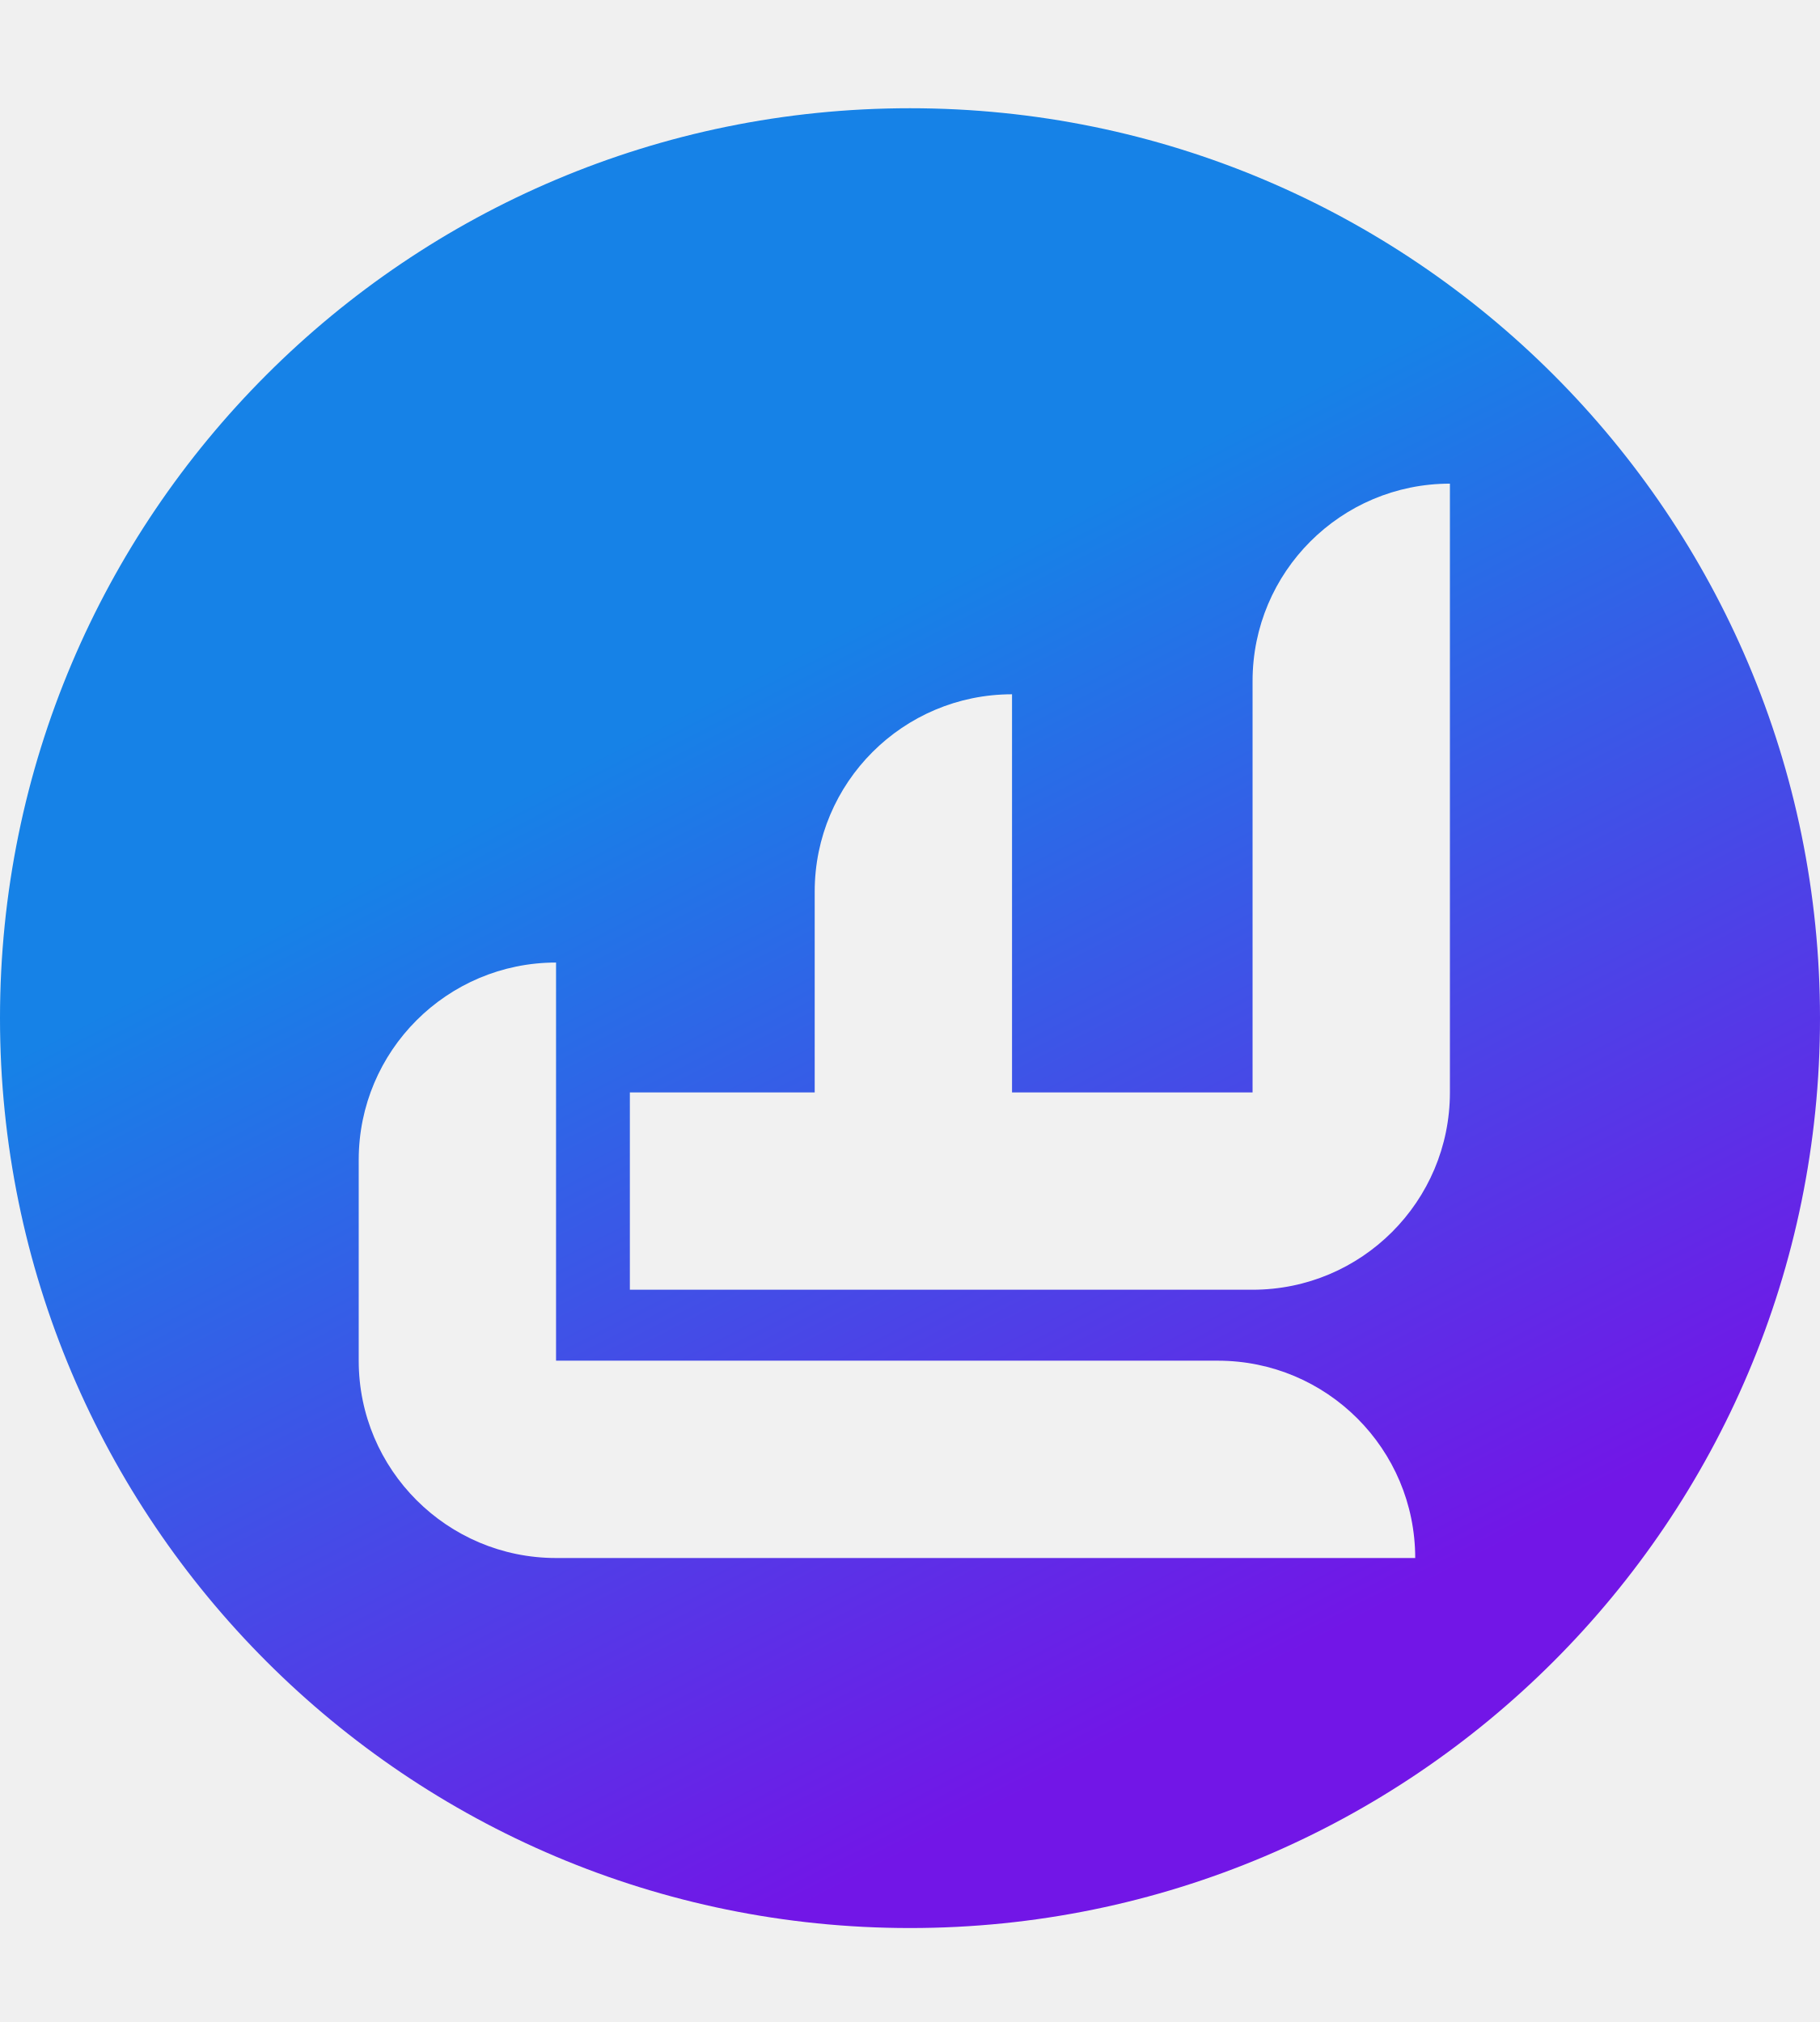
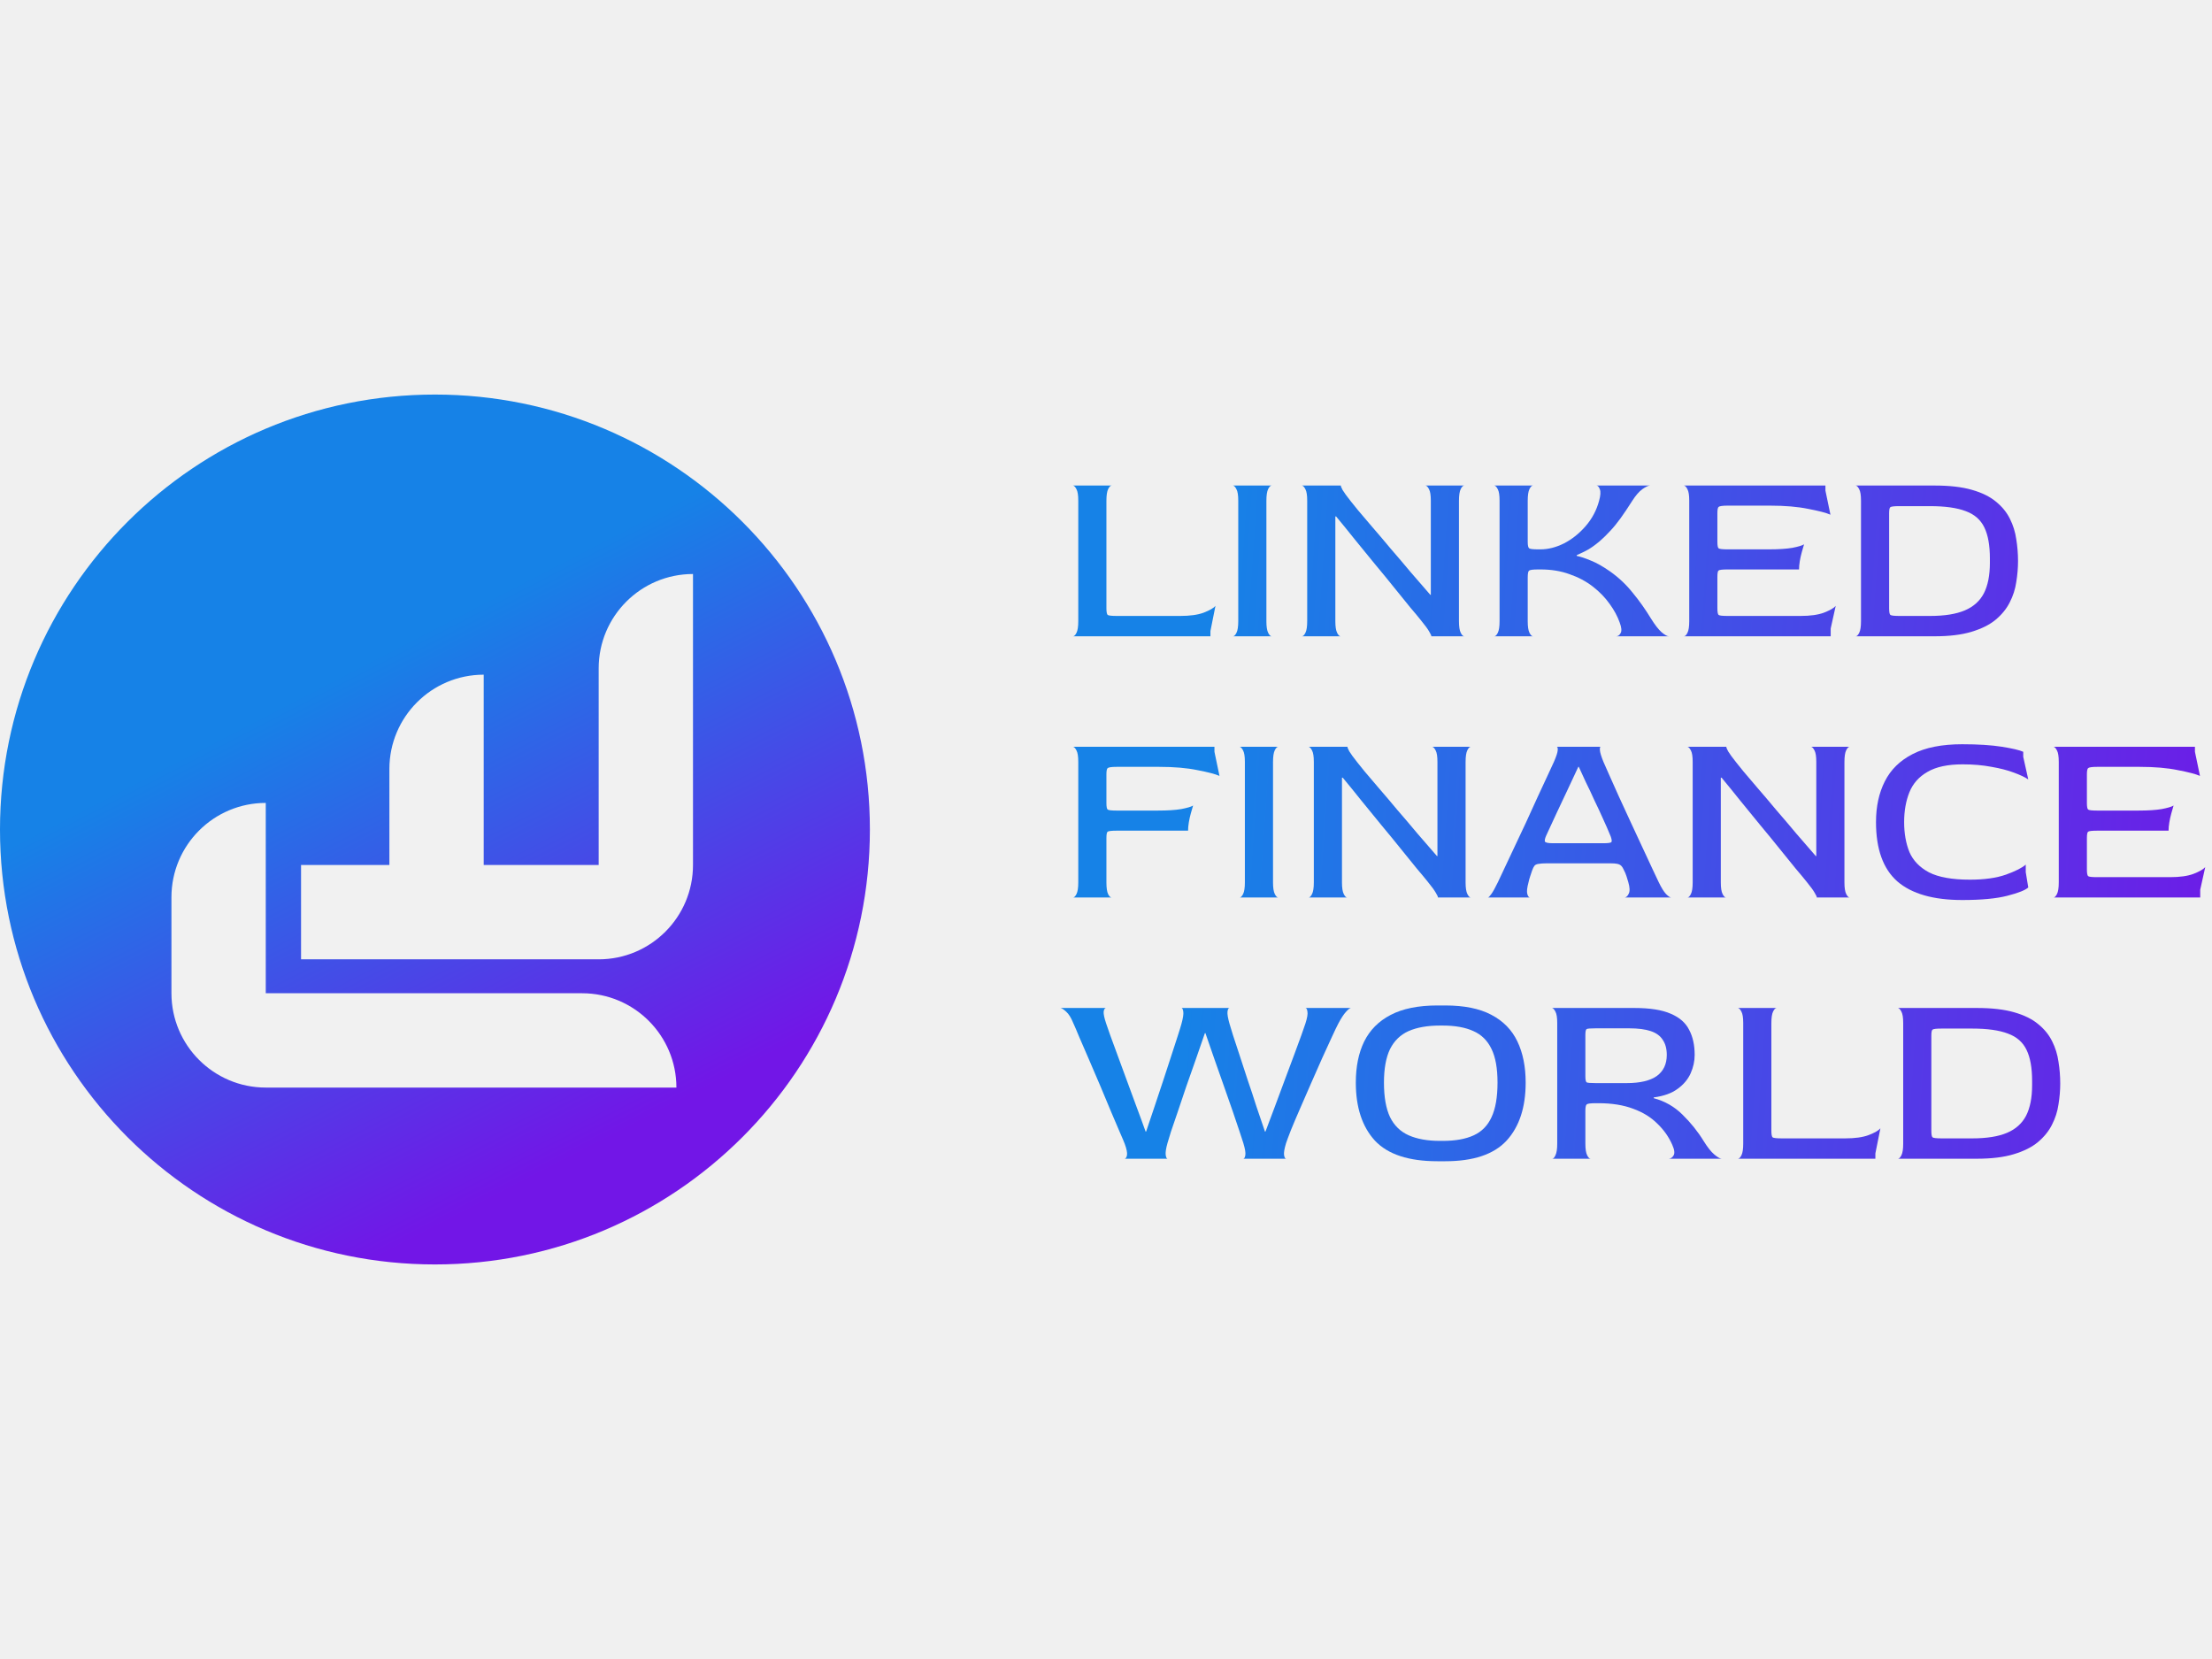
- <svg xmlns="http://www.w3.org/2000/svg" width="45" height="50" viewBox="0 0 102 103" fill="none">
-   <circle cx="51" cy="51.9" r="51" fill="url(#paint0_linear_480_27053)" />
-   <g clip-path="url(#clip0_480_27053)">
-     <path d="M81.259 21.942C75.151 21.942 70.199 26.894 70.199 33.002V56.064H56.718V33.748C50.61 33.748 45.659 38.699 45.659 44.807V56.064H35.3V67.123H70.199C76.307 67.123 81.259 62.172 81.259 56.064V21.942Z" fill="#F1F1F1" />
-     <path d="M68.254 71.1H31.163V59.942V48.784C25.055 48.784 20.104 53.736 20.104 59.844V71.1C20.104 77.208 25.066 82.16 31.163 82.16H79.314C79.314 76.052 74.362 71.1 68.254 71.1Z" fill="#F1F1F1" />
+ <svg xmlns="http://www.w3.org/2000/svg" width="80" height="60" viewBox="0 0 267 105" fill="none">
+   <circle cx="52.5" cy="52.5" r="52.5" fill="url(#paint0_linear_459_25152)" />
+   <g clip-path="url(#clip0_459_25152)">
+     <path d="M83.648 21.661C77.361 21.661 72.264 26.758 72.264 33.046V56.786H58.386V33.813C52.099 33.813 47.001 38.91 47.001 45.198V56.786H36.338V68.171H72.264C78.552 68.171 83.648 63.074 83.648 56.786V21.661Z" fill="#F1F1F1" />
+     <path d="M70.261 72.265H32.079V60.779V49.292C25.792 49.292 20.694 54.389 20.694 60.677V72.265C20.694 78.552 25.803 83.65 32.079 83.65H81.646C81.646 77.362 76.549 72.265 70.261 72.265Z" fill="#F1F1F1" />
  </g>
+   <path d="M129.516 29.178C129.658 29.178 129.799 29.037 129.941 28.754C130.083 28.471 130.153 28.006 130.153 27.359V12.801C130.153 12.154 130.083 11.7 129.941 11.437C129.799 11.153 129.658 11.002 129.516 10.982H134.187C134.045 10.982 133.904 11.123 133.762 11.406C133.621 11.689 133.55 12.165 133.55 12.832V25.782C133.55 26.227 133.601 26.5 133.702 26.601C133.823 26.681 134.187 26.722 134.793 26.722H142.466C143.639 26.722 144.579 26.59 145.287 26.328C146.015 26.045 146.49 25.772 146.712 25.509L146.106 28.542V29.178H129.516Z" fill="url(#paint1_linear_459_25152)" />
+   <path d="M148.827 29.178C148.968 29.178 149.11 29.037 149.251 28.754C149.393 28.471 149.464 28.006 149.464 27.359V12.801C149.464 12.154 149.393 11.7 149.251 11.437C149.11 11.153 148.968 11.002 148.827 10.982H153.497C153.356 10.982 153.214 11.123 153.073 11.406C152.931 11.689 152.86 12.165 152.86 12.832V27.359C152.86 28.006 152.931 28.471 153.073 28.754C153.214 29.037 153.356 29.178 153.497 29.178H148.827Z" fill="url(#paint2_linear_459_25152)" />
+   <path d="M157.149 29.178C157.291 29.178 157.432 29.037 157.574 28.754C157.715 28.471 157.786 28.006 157.786 27.359V12.801C157.786 12.154 157.715 11.7 157.574 11.437C157.432 11.153 157.291 11.002 157.149 10.982H161.85C161.83 11.042 161.901 11.224 162.062 11.528C162.244 11.831 162.568 12.276 163.033 12.862C163.174 13.044 163.468 13.408 163.912 13.954C164.377 14.5 164.954 15.177 165.641 15.986C166.329 16.774 167.067 17.644 167.855 18.594C168.664 19.524 169.473 20.474 170.281 21.445C171.11 22.395 171.899 23.305 172.647 24.174H172.708V12.801C172.708 12.154 172.637 11.7 172.495 11.437C172.354 11.153 172.212 11.002 172.071 10.982H176.741C176.6 10.982 176.458 11.123 176.317 11.406C176.175 11.689 176.104 12.165 176.104 12.832V27.359C176.104 28.006 176.175 28.471 176.317 28.754C176.458 29.037 176.6 29.178 176.741 29.178H172.768C172.788 29.118 172.708 28.936 172.526 28.633C172.344 28.309 172.02 27.864 171.555 27.298C171.252 26.914 170.807 26.378 170.221 25.691C169.654 24.983 169.007 24.184 168.28 23.295C167.552 22.385 166.773 21.435 165.944 20.444C165.136 19.453 164.327 18.463 163.518 17.472C162.73 16.481 161.982 15.561 161.274 14.712H161.183V27.359C161.183 28.006 161.254 28.471 161.395 28.754C161.537 29.037 161.678 29.178 161.82 29.178H157.149Z" fill="url(#paint3_linear_459_25152)" />
+   <path d="M180.369 29.178C180.511 29.178 180.652 29.037 180.794 28.754C180.935 28.471 181.006 28.006 181.006 27.359V12.801C181.006 12.154 180.935 11.7 180.794 11.437C180.652 11.153 180.511 11.002 180.369 10.982H185.04C184.898 10.982 184.757 11.123 184.615 11.406C184.474 11.689 184.403 12.165 184.403 12.832V17.775C184.403 18.22 184.463 18.483 184.585 18.564C184.706 18.645 185.06 18.685 185.646 18.685H185.949C186.88 18.685 187.83 18.442 188.8 17.957C189.771 17.452 190.64 16.754 191.409 15.864C192.177 14.975 192.713 13.964 193.016 12.832C193.198 12.185 193.228 11.72 193.107 11.437C193.006 11.153 192.874 11.002 192.713 10.982H199.172C198.97 10.982 198.667 11.123 198.263 11.406C197.858 11.689 197.444 12.165 197.019 12.832C196.493 13.661 196.018 14.368 195.594 14.955C195.169 15.541 194.755 16.047 194.35 16.471C193.966 16.896 193.542 17.31 193.077 17.715C192.45 18.24 191.894 18.624 191.409 18.867C190.923 19.11 190.559 19.282 190.317 19.383V19.474C190.802 19.575 191.378 19.767 192.045 20.05C192.713 20.313 193.481 20.747 194.35 21.354C195.402 22.102 196.312 22.961 197.08 23.932C197.868 24.882 198.606 25.923 199.294 27.055C199.759 27.804 200.183 28.349 200.568 28.693C200.952 29.017 201.245 29.178 201.447 29.178H195.078C195.301 29.178 195.483 29.047 195.624 28.784C195.766 28.521 195.725 28.097 195.503 27.511C195.24 26.762 194.836 26.014 194.29 25.266C193.744 24.498 193.066 23.8 192.258 23.174C191.449 22.547 190.519 22.051 189.468 21.688C188.416 21.303 187.254 21.111 185.98 21.111H185.646C185.019 21.111 184.655 21.162 184.554 21.263C184.453 21.344 184.403 21.627 184.403 22.112V27.359C184.403 28.006 184.474 28.471 184.615 28.754C184.757 29.037 184.898 29.178 185.04 29.178H180.369Z" fill="url(#paint4_linear_459_25152)" />
+   <path d="M203.263 29.178C203.405 29.178 203.546 29.037 203.688 28.754C203.829 28.471 203.9 28.006 203.9 27.359V12.801C203.9 12.154 203.829 11.7 203.688 11.437C203.546 11.153 203.405 11.002 203.263 10.982H220.338V11.588L220.944 14.5C220.439 14.277 219.549 14.045 218.276 13.802C217.002 13.539 215.465 13.408 213.666 13.408H208.54C207.934 13.408 207.57 13.459 207.448 13.56C207.347 13.64 207.297 13.893 207.297 14.318V17.775C207.297 18.22 207.347 18.483 207.448 18.564C207.57 18.645 207.924 18.685 208.51 18.685H213.514C214.687 18.685 215.627 18.624 216.335 18.503C217.062 18.361 217.538 18.22 217.76 18.078C217.679 18.341 217.588 18.655 217.487 19.019C217.386 19.383 217.305 19.747 217.244 20.11C217.184 20.474 217.153 20.808 217.153 21.111H208.51C207.924 21.111 207.57 21.152 207.448 21.233C207.347 21.293 207.297 21.556 207.297 22.021V25.782C207.297 26.247 207.347 26.52 207.448 26.601C207.55 26.681 207.903 26.722 208.51 26.722H217.335C218.508 26.722 219.448 26.59 220.156 26.328C220.884 26.045 221.359 25.772 221.581 25.509L220.975 28.238V29.178H203.263Z" fill="url(#paint5_linear_459_25152)" />
+   <path d="M223.995 29.178C224.137 29.178 224.278 29.037 224.42 28.754C224.561 28.471 224.632 28.006 224.632 27.359V12.801C224.632 12.154 224.561 11.7 224.42 11.437C224.278 11.153 224.137 11.002 223.995 10.982H233.518C235.318 10.982 236.814 11.153 238.007 11.497C239.22 11.841 240.19 12.316 240.918 12.923C241.666 13.529 242.232 14.227 242.617 15.015C243.001 15.784 243.254 16.602 243.375 17.472C243.516 18.341 243.587 19.221 243.587 20.11C243.587 20.919 243.516 21.758 243.375 22.628C243.254 23.477 242.991 24.296 242.586 25.084C242.202 25.852 241.636 26.55 240.888 27.177C240.16 27.783 239.19 28.269 237.976 28.633C236.784 28.997 235.297 29.178 233.518 29.178H223.995ZM229.242 26.722H232.972C234.711 26.722 236.106 26.5 237.158 26.055C238.209 25.61 238.977 24.922 239.463 23.992C239.948 23.042 240.19 21.819 240.19 20.323V19.777C240.19 18.2 239.968 16.956 239.523 16.047C239.078 15.116 238.33 14.459 237.279 14.075C236.228 13.671 234.792 13.469 232.972 13.469H229.242C228.656 13.469 228.302 13.509 228.181 13.59C228.079 13.651 228.029 13.893 228.029 14.318V25.812C228.029 26.257 228.079 26.52 228.181 26.601C228.302 26.681 228.656 26.722 229.242 26.722Z" fill="url(#paint6_linear_459_25152)" />
+   <path d="M129.516 60.709C129.658 60.709 129.799 60.567 129.941 60.284C130.083 60.001 130.153 59.536 130.153 58.889V44.332C130.153 43.685 130.083 43.23 129.941 42.967C129.799 42.684 129.658 42.532 129.516 42.512H146.591V43.119L147.198 46.03C146.692 45.808 145.803 45.575 144.529 45.333C143.255 45.07 141.718 44.938 139.919 44.938H134.793C134.187 44.938 133.823 44.989 133.702 45.09C133.601 45.171 133.55 45.424 133.55 45.848V49.306C133.55 49.75 133.601 50.013 133.702 50.094C133.823 50.175 134.177 50.215 134.763 50.215H139.767C140.94 50.215 141.88 50.155 142.588 50.033C143.316 49.892 143.791 49.75 144.013 49.609C143.932 49.872 143.841 50.185 143.74 50.549C143.639 50.913 143.558 51.277 143.498 51.641C143.437 52.005 143.407 52.338 143.407 52.642H134.763C134.177 52.642 133.823 52.682 133.702 52.763C133.601 52.824 133.55 53.087 133.55 53.551V58.889C133.55 59.556 133.621 60.032 133.762 60.315C133.904 60.578 134.045 60.709 134.187 60.709H129.516Z" fill="url(#paint7_linear_459_25152)" />
+   <path d="M149.626 60.709C149.768 60.709 149.91 60.567 150.051 60.284C150.193 60.001 150.263 59.536 150.263 58.889V44.332C150.263 43.685 150.193 43.23 150.051 42.967C149.91 42.684 149.768 42.532 149.626 42.512H154.297C154.155 42.512 154.014 42.654 153.872 42.937C153.731 43.22 153.66 43.695 153.66 44.362V58.889C153.66 59.536 153.731 60.001 153.872 60.284C154.014 60.567 154.155 60.709 154.297 60.709H149.626Z" fill="url(#paint8_linear_459_25152)" />
+   <path d="M157.949 60.709C158.09 60.709 158.232 60.567 158.373 60.284C158.515 60.001 158.586 59.536 158.586 58.889V44.332C158.586 43.685 158.515 43.23 158.373 42.967C158.232 42.684 158.09 42.532 157.949 42.512H162.65C162.63 42.573 162.7 42.755 162.862 43.058C163.044 43.361 163.368 43.806 163.833 44.392C163.974 44.574 164.267 44.938 164.712 45.484C165.177 46.03 165.753 46.708 166.441 47.516C167.128 48.305 167.866 49.174 168.655 50.124C169.463 51.054 170.272 52.005 171.081 52.975C171.91 53.926 172.698 54.835 173.447 55.705H173.507V44.332C173.507 43.685 173.436 43.23 173.295 42.967C173.153 42.684 173.012 42.532 172.87 42.512H177.541C177.399 42.512 177.258 42.654 177.116 42.937C176.975 43.22 176.904 43.695 176.904 44.362V58.889C176.904 59.536 176.975 60.001 177.116 60.284C177.258 60.567 177.399 60.709 177.541 60.709H173.568C173.588 60.648 173.507 60.466 173.325 60.163C173.143 59.84 172.82 59.395 172.355 58.829C172.051 58.444 171.607 57.909 171.02 57.221C170.454 56.514 169.807 55.715 169.079 54.825C168.351 53.916 167.573 52.965 166.744 51.974C165.935 50.984 165.127 49.993 164.318 49.002C163.529 48.012 162.781 47.092 162.074 46.242H161.983V58.889C161.983 59.536 162.053 60.001 162.195 60.284C162.336 60.567 162.478 60.709 162.619 60.709H157.949Z" fill="url(#paint9_linear_459_25152)" />
+   <path d="M179.592 60.709C179.673 60.709 179.814 60.567 180.016 60.284C180.219 60.001 180.481 59.526 180.805 58.859C180.946 58.556 181.189 58.04 181.533 57.312C181.876 56.584 182.281 55.725 182.746 54.734C183.211 53.744 183.696 52.712 184.202 51.641C184.707 50.549 185.182 49.508 185.627 48.517C186.092 47.526 186.496 46.657 186.84 45.909C187.184 45.161 187.426 44.635 187.568 44.332C187.851 43.685 188.003 43.22 188.023 42.937C188.043 42.654 188.003 42.512 187.902 42.512H193.209C193.128 42.512 193.098 42.654 193.118 42.937C193.138 43.22 193.28 43.685 193.543 44.332C193.684 44.635 193.917 45.161 194.24 45.909C194.564 46.637 194.948 47.496 195.393 48.487C195.858 49.477 196.333 50.509 196.818 51.58C197.303 52.632 197.778 53.653 198.243 54.643C198.708 55.634 199.113 56.503 199.457 57.252C199.8 58 200.053 58.535 200.215 58.859C200.538 59.526 200.831 60.001 201.094 60.284C201.377 60.567 201.59 60.709 201.731 60.709H196.12C196.323 60.669 196.484 60.507 196.606 60.224C196.747 59.941 196.727 59.486 196.545 58.859C196.505 58.697 196.434 58.465 196.333 58.161C196.232 57.858 196.141 57.636 196.06 57.494C195.939 57.211 195.817 57.009 195.696 56.888C195.575 56.766 195.413 56.685 195.211 56.645C195.029 56.605 194.766 56.584 194.422 56.584H186.658C186.274 56.584 185.971 56.605 185.748 56.645C185.526 56.665 185.354 56.736 185.233 56.857C185.132 56.979 185.031 57.181 184.929 57.464C184.849 57.706 184.768 57.949 184.687 58.192C184.606 58.434 184.545 58.657 184.505 58.859C184.323 59.526 184.272 60.001 184.353 60.284C184.434 60.567 184.545 60.709 184.687 60.709H179.592ZM187.447 54.158H193.543C194.129 54.158 194.452 54.108 194.513 54.006C194.574 53.905 194.543 53.683 194.422 53.339C194.159 52.692 193.856 51.995 193.512 51.247C193.169 50.478 192.815 49.72 192.451 48.972C192.107 48.204 191.763 47.476 191.42 46.788C191.096 46.081 190.813 45.464 190.57 44.938H190.51C190.085 45.828 189.651 46.758 189.206 47.728C188.761 48.679 188.336 49.579 187.932 50.428C187.548 51.257 187.234 51.934 186.992 52.46C186.749 52.985 186.628 53.248 186.628 53.248C186.486 53.572 186.436 53.804 186.476 53.946C186.537 54.087 186.86 54.158 187.447 54.158Z" fill="url(#paint10_linear_459_25152)" />
+   <path d="M203.678 60.709C203.819 60.709 203.961 60.567 204.102 60.284C204.244 60.001 204.315 59.536 204.315 58.889V44.332C204.315 43.685 204.244 43.23 204.102 42.967C203.961 42.684 203.819 42.532 203.678 42.512H208.379C208.358 42.573 208.429 42.755 208.591 43.058C208.773 43.361 209.096 43.806 209.561 44.392C209.703 44.574 209.996 44.938 210.441 45.484C210.906 46.03 211.482 46.708 212.17 47.516C212.857 48.305 213.595 49.174 214.384 50.124C215.192 51.054 216.001 52.005 216.81 52.975C217.639 53.926 218.427 54.835 219.175 55.705H219.236V44.332C219.236 43.685 219.165 43.23 219.024 42.967C218.882 42.684 218.741 42.532 218.599 42.512H223.27C223.128 42.512 222.987 42.654 222.845 42.937C222.704 43.22 222.633 43.695 222.633 44.362V58.889C222.633 59.536 222.704 60.001 222.845 60.284C222.987 60.567 223.128 60.709 223.27 60.709H219.297C219.317 60.648 219.236 60.466 219.054 60.163C218.872 59.84 218.549 59.395 218.084 58.829C217.78 58.444 217.336 57.909 216.749 57.221C216.183 56.514 215.536 55.715 214.808 54.825C214.08 53.916 213.302 52.965 212.473 51.974C211.664 50.984 210.855 49.993 210.047 49.002C209.258 48.012 208.51 47.092 207.802 46.242H207.711V58.889C207.711 59.536 207.782 60.001 207.924 60.284C208.065 60.567 208.207 60.709 208.348 60.709H203.678Z" fill="url(#paint11_linear_459_25152)" />
+   <path d="M236.845 61.012C233.368 61.012 230.759 60.264 229.021 58.768C227.302 57.252 226.443 54.866 226.443 51.611C226.443 49.73 226.797 48.093 227.504 46.697C228.212 45.282 229.334 44.18 230.871 43.392C232.407 42.603 234.399 42.209 236.845 42.209C238.766 42.209 240.363 42.31 241.637 42.512C242.911 42.714 243.77 42.916 244.215 43.119V43.725L244.822 46.455C244.437 46.192 243.861 45.919 243.093 45.636C242.345 45.353 241.445 45.12 240.394 44.938C239.342 44.736 238.18 44.635 236.906 44.635C235.107 44.635 233.691 44.938 232.66 45.545C231.629 46.131 230.901 46.95 230.476 48.002C230.052 49.053 229.84 50.256 229.84 51.611C229.84 52.965 230.052 54.168 230.476 55.22C230.921 56.251 231.71 57.07 232.842 57.676C233.994 58.263 235.642 58.556 237.785 58.556C239.524 58.556 240.97 58.353 242.122 57.949C243.295 57.525 244.094 57.12 244.518 56.736V57.646L244.822 59.496C244.478 59.819 243.639 60.153 242.304 60.497C240.99 60.84 239.17 61.012 236.845 61.012Z" fill="url(#paint12_linear_459_25152)" />
+   <path d="M247.867 60.709C248.008 60.709 248.15 60.567 248.291 60.284C248.433 60.001 248.504 59.536 248.504 58.889V44.332C248.504 43.685 248.433 43.23 248.291 42.967C248.15 42.684 248.008 42.532 247.867 42.512H264.941V43.119L265.548 46.03C265.042 45.808 264.153 45.575 262.879 45.333C261.605 45.07 260.069 44.938 258.269 44.938H253.144C252.537 44.938 252.173 44.989 252.052 45.09C251.951 45.171 251.9 45.424 251.9 45.848V49.306C251.9 49.75 251.951 50.013 252.052 50.094C252.173 50.175 252.527 50.215 253.113 50.215H258.118C259.29 50.215 260.23 50.155 260.938 50.033C261.666 49.892 262.141 49.75 262.363 49.609C262.283 49.872 262.192 50.185 262.091 50.549C261.989 50.913 261.909 51.277 261.848 51.641C261.787 52.005 261.757 52.338 261.757 52.642H253.113C252.527 52.642 252.173 52.682 252.052 52.763C251.951 52.824 251.9 53.087 251.9 53.551V57.312C251.9 57.777 251.951 58.05 252.052 58.131C252.153 58.212 252.507 58.252 253.113 58.252H261.939C263.112 58.252 264.052 58.121 264.759 57.858C265.487 57.575 265.962 57.302 266.185 57.039L265.578 59.769V60.709H247.867Z" fill="url(#paint13_linear_459_25152)" />
+   <path d="M135.764 92.239C135.905 92.199 135.996 92.047 136.037 91.784C136.077 91.501 135.986 91.057 135.764 90.45C135.683 90.228 135.491 89.773 135.188 89.085C134.905 88.398 134.551 87.569 134.126 86.598C133.722 85.608 133.287 84.566 132.822 83.475C132.357 82.383 131.902 81.321 131.457 80.29C131.013 79.259 130.618 78.349 130.275 77.561C129.951 76.772 129.708 76.206 129.547 75.862C129.284 75.215 129.001 74.76 128.698 74.498C128.394 74.214 128.162 74.063 128 74.043H133.489C133.348 74.063 133.257 74.214 133.216 74.498C133.196 74.781 133.297 75.256 133.52 75.923C133.621 76.186 133.783 76.651 134.005 77.318C134.248 77.985 134.541 78.784 134.884 79.714C135.228 80.624 135.592 81.615 135.976 82.686C136.36 83.737 136.755 84.809 137.159 85.901C137.563 86.972 137.937 87.993 138.281 88.964H138.342C138.665 88.034 138.999 87.043 139.343 85.992C139.707 84.92 140.06 83.859 140.404 82.807C140.748 81.736 141.071 80.745 141.375 79.835C141.678 78.905 141.941 78.096 142.163 77.409C142.386 76.722 142.537 76.226 142.618 75.923C142.8 75.256 142.871 74.781 142.83 74.498C142.79 74.214 142.719 74.063 142.618 74.043H148.411C148.289 74.043 148.209 74.184 148.168 74.467C148.128 74.75 148.209 75.246 148.411 75.953C148.492 76.216 148.633 76.681 148.835 77.348C149.058 78.016 149.321 78.814 149.624 79.744C149.927 80.654 150.251 81.645 150.594 82.716C150.958 83.768 151.312 84.839 151.656 85.931C152.02 87.003 152.363 88.014 152.687 88.964H152.748C153.112 87.993 153.496 86.972 153.9 85.901C154.304 84.829 154.699 83.768 155.083 82.716C155.487 81.645 155.861 80.644 156.205 79.714C156.549 78.784 156.842 77.985 157.085 77.318C157.327 76.651 157.489 76.186 157.57 75.923C157.792 75.236 157.873 74.75 157.812 74.467C157.772 74.184 157.691 74.043 157.57 74.043H163.059C162.918 74.063 162.715 74.225 162.453 74.528C162.19 74.811 161.886 75.276 161.543 75.923C161.381 76.226 161.128 76.752 160.785 77.5C160.441 78.228 160.047 79.087 159.602 80.078C159.157 81.069 158.702 82.1 158.237 83.171C157.772 84.223 157.327 85.244 156.903 86.234C156.478 87.205 156.114 88.064 155.811 88.812C155.528 89.54 155.336 90.056 155.235 90.359C155.032 91.026 154.951 91.501 154.992 91.784C155.032 92.067 155.113 92.219 155.235 92.239H150.079C150.2 92.219 150.281 92.067 150.321 91.784C150.362 91.501 150.281 91.026 150.079 90.359C149.998 90.096 149.846 89.631 149.624 88.964C149.401 88.276 149.129 87.468 148.805 86.538C148.482 85.587 148.128 84.576 147.744 83.505C147.359 82.413 146.975 81.321 146.591 80.23C146.207 79.117 145.843 78.066 145.499 77.075H145.439C145.095 78.066 144.731 79.117 144.347 80.23C143.963 81.321 143.578 82.413 143.194 83.505C142.83 84.597 142.487 85.618 142.163 86.568C141.84 87.498 141.567 88.297 141.344 88.964C141.142 89.631 141.001 90.096 140.92 90.359C140.738 91.006 140.667 91.481 140.707 91.784C140.748 92.067 140.819 92.219 140.92 92.239H135.764Z" fill="url(#paint14_linear_459_25152)" />
+   <path d="M173.511 92.543C170.033 92.543 167.516 91.714 165.959 90.056C164.423 88.378 163.654 86.042 163.654 83.05C163.654 81.129 163.988 79.481 164.655 78.106C165.343 76.711 166.404 75.64 167.84 74.892C169.295 74.123 171.186 73.739 173.511 73.739H174.451C176.736 73.739 178.586 74.113 180.001 74.861C181.437 75.609 182.488 76.681 183.155 78.076C183.822 79.471 184.156 81.129 184.156 83.05C184.156 86.042 183.388 88.378 181.851 90.056C180.315 91.714 177.848 92.543 174.451 92.543H173.511ZM173.814 90.086H174.148C175.664 90.086 176.908 89.864 177.878 89.419C178.849 88.974 179.566 88.246 180.031 87.235C180.517 86.204 180.759 84.809 180.759 83.05C180.759 81.331 180.517 79.977 180.031 78.986C179.546 77.975 178.818 77.257 177.848 76.833C176.877 76.388 175.644 76.165 174.148 76.165H173.814C172.298 76.165 171.034 76.388 170.023 76.833C169.033 77.278 168.284 78.005 167.779 79.016C167.294 80.027 167.051 81.372 167.051 83.05C167.051 84.789 167.294 86.174 167.779 87.205C168.284 88.236 169.043 88.974 170.054 89.419C171.065 89.864 172.318 90.086 173.814 90.086Z" fill="url(#paint15_linear_459_25152)" />
+   <path d="M187.359 92.239C187.501 92.239 187.632 92.098 187.754 91.815C187.895 91.532 187.966 91.067 187.966 90.42V75.862C187.966 75.215 187.895 74.76 187.754 74.498C187.612 74.214 187.471 74.063 187.329 74.043H197.277C199.157 74.043 200.623 74.275 201.674 74.74C202.726 75.185 203.464 75.832 203.888 76.681C204.333 77.51 204.555 78.521 204.555 79.714C204.555 80.462 204.394 81.2 204.07 81.928C203.747 82.656 203.221 83.282 202.493 83.808C201.786 84.334 200.825 84.678 199.612 84.839V84.93C200.967 85.294 202.129 85.962 203.1 86.932C204.09 87.903 204.94 88.964 205.647 90.116C206.112 90.865 206.537 91.4 206.921 91.724C207.305 92.047 207.598 92.219 207.801 92.239H201.432C201.674 92.219 201.866 92.088 202.008 91.845C202.17 91.582 202.119 91.158 201.856 90.571C201.432 89.601 200.825 88.742 200.037 87.993C199.268 87.225 198.298 86.629 197.125 86.204C195.952 85.759 194.557 85.537 192.94 85.537H192.606C191.979 85.537 191.616 85.587 191.514 85.689C191.413 85.79 191.363 86.042 191.363 86.447V90.42C191.363 91.067 191.434 91.532 191.575 91.815C191.717 92.098 191.858 92.239 192 92.239H187.359ZM192.606 83.111H196.337C197.954 83.111 199.167 82.828 199.976 82.261C200.785 81.675 201.189 80.826 201.189 79.714C201.189 78.966 201.027 78.359 200.704 77.894C200.401 77.409 199.915 77.055 199.248 76.833C198.581 76.61 197.711 76.499 196.64 76.499H192.606C191.979 76.499 191.616 76.529 191.514 76.59C191.413 76.651 191.363 76.883 191.363 77.288V82.292C191.363 82.696 191.413 82.939 191.514 83.02C191.616 83.08 191.979 83.111 192.606 83.111Z" fill="url(#paint16_linear_459_25152)" />
+   <path d="M209.779 92.239C209.921 92.239 210.062 92.098 210.204 91.815C210.345 91.532 210.416 91.067 210.416 90.42V75.862C210.416 75.215 210.345 74.76 210.204 74.498C210.062 74.214 209.921 74.063 209.779 74.043H214.45C214.308 74.043 214.166 74.184 214.025 74.467C213.883 74.75 213.813 75.225 213.813 75.893V88.843C213.813 89.287 213.863 89.56 213.964 89.662C214.086 89.742 214.449 89.783 215.056 89.783H222.729C223.902 89.783 224.842 89.651 225.55 89.388C226.277 89.106 226.753 88.832 226.975 88.57L226.368 91.603V92.239H209.779Z" fill="url(#paint17_linear_459_25152)" />
+   <path d="M229.089 92.239C229.231 92.239 229.372 92.098 229.514 91.815C229.656 91.532 229.726 91.067 229.726 90.42V75.862C229.726 75.215 229.656 74.76 229.514 74.498C229.372 74.214 229.231 74.063 229.089 74.043H238.612C240.412 74.043 241.908 74.214 243.101 74.558C244.314 74.902 245.285 75.377 246.012 75.984C246.761 76.59 247.327 77.288 247.711 78.076C248.095 78.844 248.348 79.663 248.469 80.533C248.611 81.402 248.681 82.282 248.681 83.171C248.681 83.98 248.611 84.819 248.469 85.689C248.348 86.538 248.085 87.357 247.68 88.145C247.296 88.913 246.73 89.611 245.982 90.238C245.254 90.844 244.284 91.329 243.071 91.694C241.878 92.057 240.392 92.239 238.612 92.239H229.089ZM234.336 89.783H238.066C239.805 89.783 241.2 89.56 242.252 89.116C243.303 88.671 244.071 87.983 244.557 87.053C245.042 86.103 245.285 84.88 245.285 83.384V82.838C245.285 81.261 245.062 80.017 244.617 79.107C244.173 78.177 243.424 77.52 242.373 77.136C241.322 76.732 239.886 76.529 238.066 76.529H234.336C233.75 76.529 233.396 76.57 233.275 76.651C233.174 76.711 233.123 76.954 233.123 77.379V88.873C233.123 89.318 233.174 89.581 233.275 89.662C233.396 89.742 233.75 89.783 234.336 89.783Z" fill="url(#paint18_linear_459_25152)" />
  <defs>
-     <linearGradient id="paint0_linear_480_27053" x1="85.544" y1="10.232" x2="114.346" y2="65.925" gradientUnits="userSpaceOnUse">
+     <linearGradient id="paint0_linear_459_25152" x1="88.06" y1="9.606" x2="117.709" y2="66.937" gradientUnits="userSpaceOnUse">
      <stop stop-color="#1682E7" />
      <stop offset="1" stop-color="#7216E7" />
    </linearGradient>
-     <clipPath id="clip0_480_27053">
-       <rect width="61.154" height="60.341" fill="white" transform="translate(20.1035 21.9424)" />
+     <linearGradient id="paint1_linear_459_25152" x1="145.649" y1="38.787" x2="276.41" y2="47.824" gradientUnits="userSpaceOnUse">
+       <stop stop-color="#1682E7" />
+       <stop offset="1" stop-color="#7216E7" />
+     </linearGradient>
+     <linearGradient id="paint2_linear_459_25152" x1="145.649" y1="38.787" x2="276.41" y2="47.824" gradientUnits="userSpaceOnUse">
+       <stop stop-color="#1682E7" />
+       <stop offset="1" stop-color="#7216E7" />
+     </linearGradient>
+     <linearGradient id="paint3_linear_459_25152" x1="145.649" y1="38.787" x2="276.41" y2="47.824" gradientUnits="userSpaceOnUse">
+       <stop stop-color="#1682E7" />
+       <stop offset="1" stop-color="#7216E7" />
+     </linearGradient>
+     <linearGradient id="paint4_linear_459_25152" x1="145.649" y1="38.787" x2="276.41" y2="47.824" gradientUnits="userSpaceOnUse">
+       <stop stop-color="#1682E7" />
+       <stop offset="1" stop-color="#7216E7" />
+     </linearGradient>
+     <linearGradient id="paint5_linear_459_25152" x1="145.649" y1="38.787" x2="276.41" y2="47.824" gradientUnits="userSpaceOnUse">
+       <stop stop-color="#1682E7" />
+       <stop offset="1" stop-color="#7216E7" />
+     </linearGradient>
+     <linearGradient id="paint6_linear_459_25152" x1="145.649" y1="38.787" x2="276.41" y2="47.824" gradientUnits="userSpaceOnUse">
+       <stop stop-color="#1682E7" />
+       <stop offset="1" stop-color="#7216E7" />
+     </linearGradient>
+     <linearGradient id="paint7_linear_459_25152" x1="145.649" y1="38.787" x2="276.41" y2="47.824" gradientUnits="userSpaceOnUse">
+       <stop stop-color="#1682E7" />
+       <stop offset="1" stop-color="#7216E7" />
+     </linearGradient>
+     <linearGradient id="paint8_linear_459_25152" x1="145.649" y1="38.787" x2="276.41" y2="47.824" gradientUnits="userSpaceOnUse">
+       <stop stop-color="#1682E7" />
+       <stop offset="1" stop-color="#7216E7" />
+     </linearGradient>
+     <linearGradient id="paint9_linear_459_25152" x1="145.649" y1="38.787" x2="276.41" y2="47.824" gradientUnits="userSpaceOnUse">
+       <stop stop-color="#1682E7" />
+       <stop offset="1" stop-color="#7216E7" />
+     </linearGradient>
+     <linearGradient id="paint10_linear_459_25152" x1="145.649" y1="38.787" x2="276.41" y2="47.824" gradientUnits="userSpaceOnUse">
+       <stop stop-color="#1682E7" />
+       <stop offset="1" stop-color="#7216E7" />
+     </linearGradient>
+     <linearGradient id="paint11_linear_459_25152" x1="145.649" y1="38.787" x2="276.41" y2="47.824" gradientUnits="userSpaceOnUse">
+       <stop stop-color="#1682E7" />
+       <stop offset="1" stop-color="#7216E7" />
+     </linearGradient>
+     <linearGradient id="paint12_linear_459_25152" x1="145.649" y1="38.787" x2="276.41" y2="47.824" gradientUnits="userSpaceOnUse">
+       <stop stop-color="#1682E7" />
+       <stop offset="1" stop-color="#7216E7" />
+     </linearGradient>
+     <linearGradient id="paint13_linear_459_25152" x1="145.649" y1="38.787" x2="276.41" y2="47.824" gradientUnits="userSpaceOnUse">
+       <stop stop-color="#1682E7" />
+       <stop offset="1" stop-color="#7216E7" />
+     </linearGradient>
+     <linearGradient id="paint14_linear_459_25152" x1="145.649" y1="38.787" x2="276.41" y2="47.824" gradientUnits="userSpaceOnUse">
+       <stop stop-color="#1682E7" />
+       <stop offset="1" stop-color="#7216E7" />
+     </linearGradient>
+     <linearGradient id="paint15_linear_459_25152" x1="145.649" y1="38.787" x2="276.41" y2="47.824" gradientUnits="userSpaceOnUse">
+       <stop stop-color="#1682E7" />
+       <stop offset="1" stop-color="#7216E7" />
+     </linearGradient>
+     <linearGradient id="paint16_linear_459_25152" x1="145.649" y1="38.787" x2="276.41" y2="47.824" gradientUnits="userSpaceOnUse">
+       <stop stop-color="#1682E7" />
+       <stop offset="1" stop-color="#7216E7" />
+     </linearGradient>
+     <linearGradient id="paint17_linear_459_25152" x1="145.649" y1="38.787" x2="276.41" y2="47.824" gradientUnits="userSpaceOnUse">
+       <stop stop-color="#1682E7" />
+       <stop offset="1" stop-color="#7216E7" />
+     </linearGradient>
+     <linearGradient id="paint18_linear_459_25152" x1="145.649" y1="38.787" x2="276.41" y2="47.824" gradientUnits="userSpaceOnUse">
+       <stop stop-color="#1682E7" />
+       <stop offset="1" stop-color="#7216E7" />
+     </linearGradient>
+     <clipPath id="clip0_459_25152">
+       <rect width="62.953" height="62.115" fill="white" transform="translate(20.6943 21.6609)" />
    </clipPath>
  </defs>
</svg>
